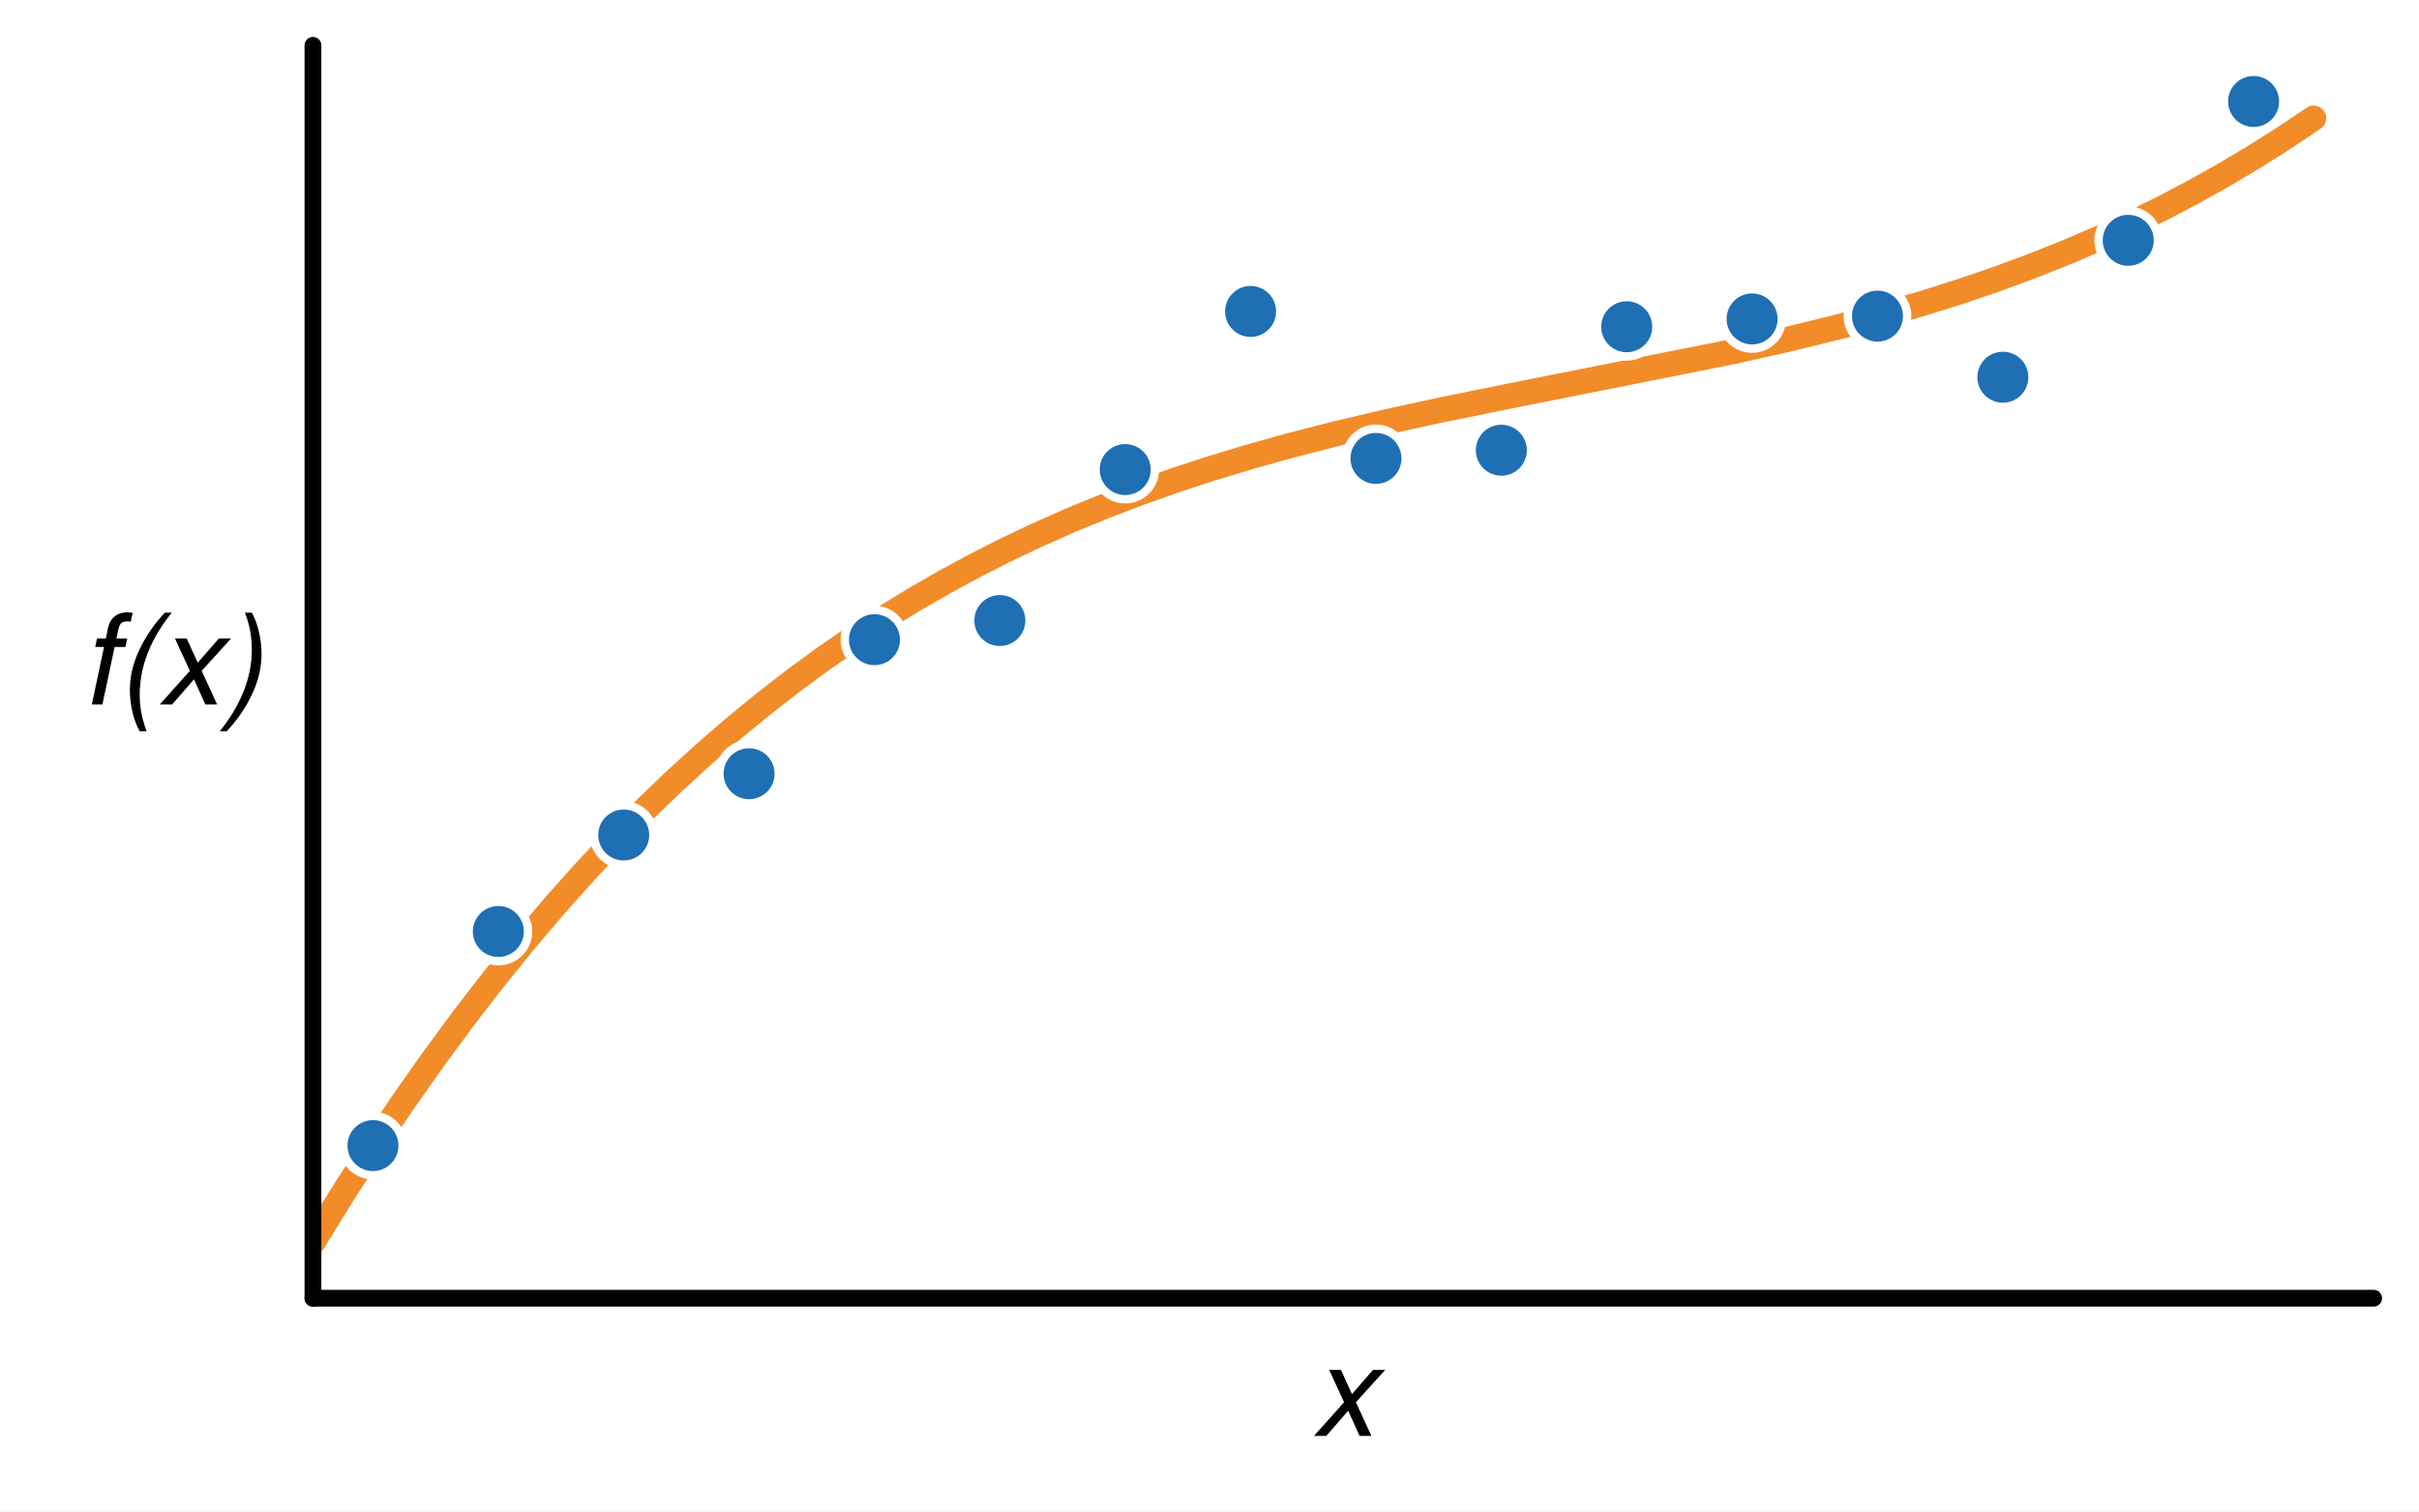
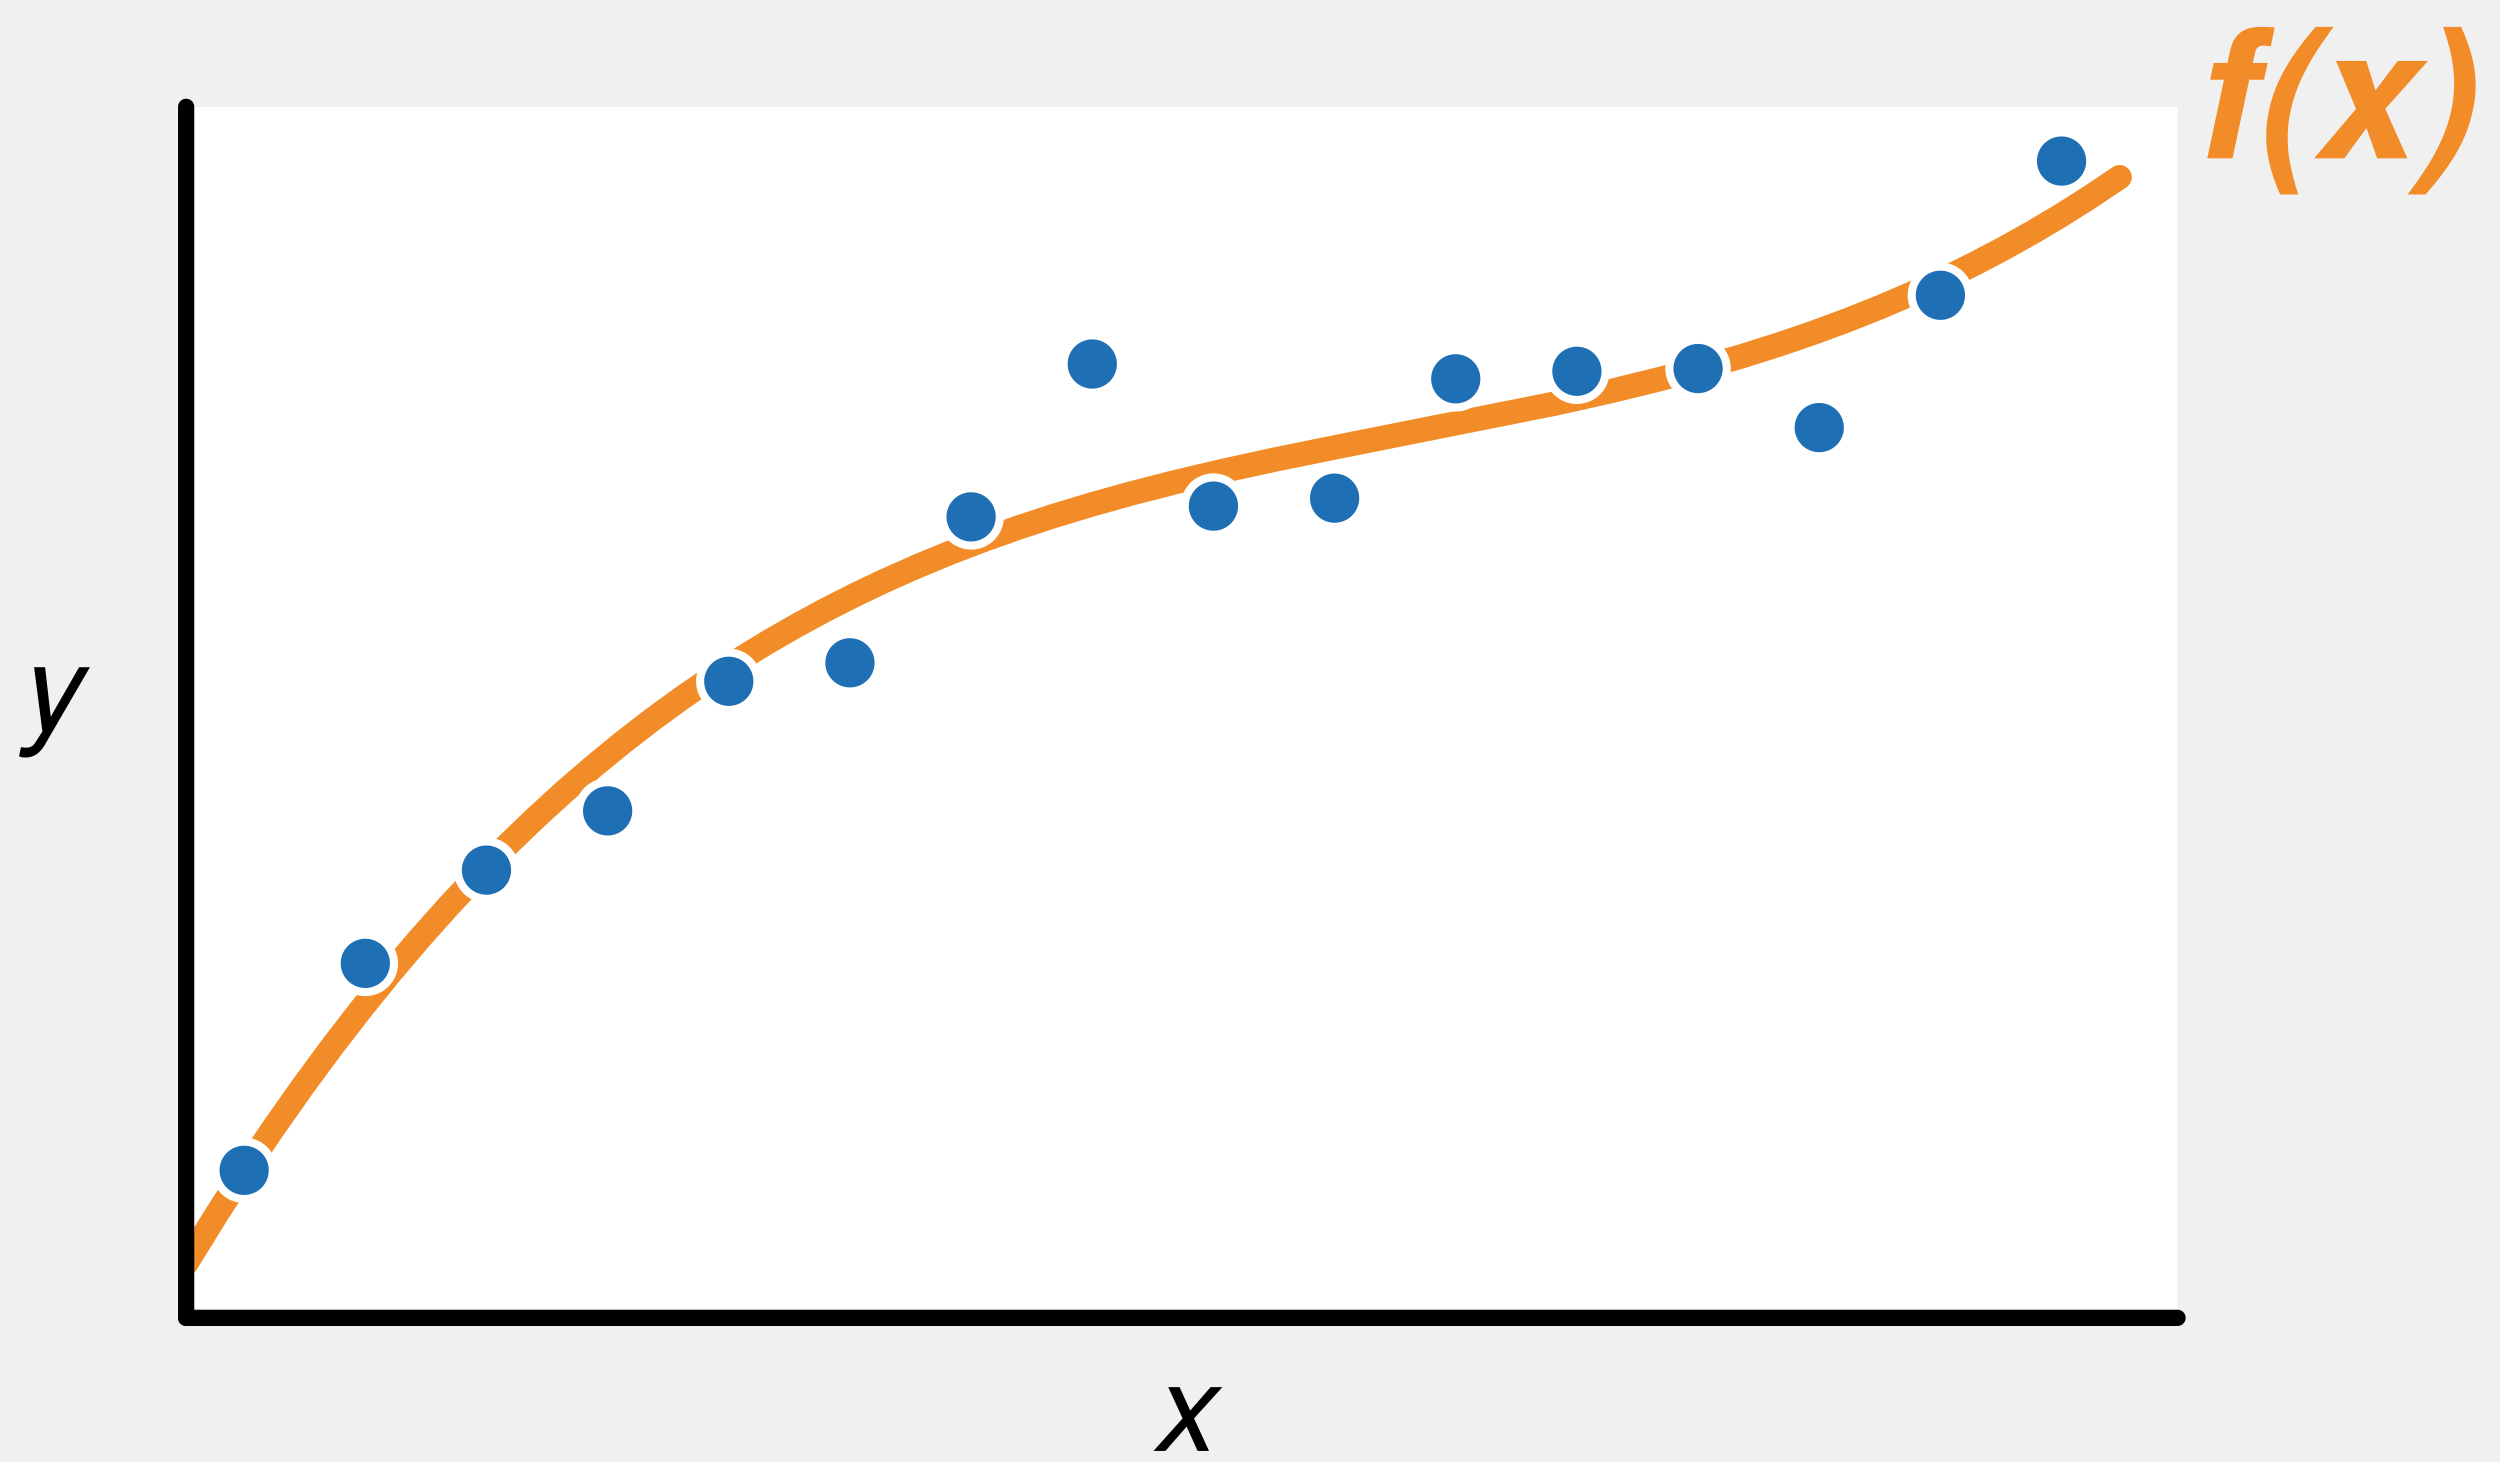
- <svg xmlns="http://www.w3.org/2000/svg" xmlns:xlink="http://www.w3.org/1999/xlink" width="576pt" height="360pt" viewBox="0 0 576 360" version="1.1">
-   <defs>
-     <style type="text/css">*{stroke-linejoin: round; stroke-linecap: butt}</style>
+ <svg xmlns="http://www.w3.org/2000/svg" xmlns:xlink="http://www.w3.org/1999/xlink" width="616pt" height="360pt" viewBox="0 0 616 360" version="1.1" id="svg20">
+   <defs id="defs1">
+     <style type="text/css" id="style1">*{stroke-linejoin: round; stroke-linecap: butt}</style>
  </defs>
-   <g id="figure_1">
-     <g id="patch_1">
-       <path d="M 0 360  L 576 360  L 576 0  L 0 0  z " style="fill: #ffffff" />
-     </g>
-     <g id="axes_1">
-       <g id="patch_2">
-         <path d="M 74.516 309.2  L 565.2 309.2  L 565.2 10.8  L 74.516 10.8  z " style="fill: #ffffff" />
-       </g>
-       <g id="matplotlib.axis_1">
-         <g id="text_1">
-           <text style="font-style: italic; font-size: 30px; font-family: Helvetica, Arial, sans-serif; text-anchor: middle" x="319.858" y="341.993" transform="rotate(-0 319.8581 341.993)">x</text>
-         </g>
-       </g>
-       <g id="matplotlib.axis_2">
-         <g id="text_2">
-           <text style="font-style: italic; font-size: 30px; font-family: Helvetica, Arial, sans-serif; text-anchor: end" x="62.516" y="167.794" transform="rotate(-0 62.51625 167.7941)">f(x)</text>
-         </g>
-       </g>
-       <g id="line2d_1">
-         <path d="M 74.516 295.833  L 81.68 284.232  L 88.844 273.118  L 96.008 262.479  L 103.171 252.303  L 110.335 242.577  L 117.499 233.29  L 124.663 224.431  L 131.827 215.987  L 138.99 207.946  L 146.154 200.297  L 153.318 193.027  L 160.482 186.125  L 167.646 179.579  L 174.809 173.377  L 181.973 167.508  L 189.137 161.958  L 196.301 156.717  L 203.464 151.773  L 210.628 147.113  L 217.792 142.727  L 224.956 138.601  L 232.12 134.724  L 239.283 131.085  L 246.447 127.67  L 254.805 123.956  L 263.163 120.514  L 271.52 117.324  L 279.878 114.369  L 288.236 111.628  L 297.788 108.736  L 307.339 106.072  L 318.085 103.312  L 330.025 100.495  L 343.158 97.634  L 359.874 94.243  L 412.408 83.788  L 425.542 80.841  L 437.482 77.921  L 448.227 75.049  L 457.779 72.27  L 467.331 69.248  L 475.688 66.382  L 484.046 63.29  L 492.404 59.952  L 500.762 56.351  L 507.926 53.039  L 515.089 49.508  L 522.253 45.745  L 529.417 41.739  L 536.581 37.477  L 543.744 32.948  L 550.908 28.14  L 550.908 28.14  " clip-path="url(#p930ea8f6bb)" style="fill: none; stroke: #f28c28; stroke-width: 6; stroke-linecap: round" />
-       </g>
-       <g id="patch_3">
-         <path d="M 74.516 309.2  L 74.516 10.8  " style="fill: none; stroke: #000000; stroke-width: 4; stroke-linejoin: miter; stroke-linecap: round" />
-       </g>
-       <g id="patch_4">
-         <path d="M 74.516 309.2  L 565.2 309.2  " style="fill: none; stroke: #000000; stroke-width: 4; stroke-linejoin: miter; stroke-linecap: round" />
-       </g>
-       <g id="PathCollection_1">
-         <defs>
-           <path id="m9017b05ff1" d="M 0 7.071  C 1.875 7.071 3.674 6.326 5 5  C 6.326 3.674 7.071 1.875 7.071 0  C 7.071 -1.875 6.326 -3.674 5 -5  C 3.674 -6.326 1.875 -7.071 0 -7.071  C -1.875 -7.071 -3.674 -6.326 -5 -5  C -6.326 -3.674 -7.071 -1.875 -7.071 0  C -7.071 1.875 -6.326 3.674 -5 5  C -3.674 6.326 -1.875 7.071 0 7.071  z " style="stroke: #ffffff; stroke-width: 2" />
-         </defs>
-         <g clip-path="url(#p930ea8f6bb)">
-           <use xlink:href="#m9017b05ff1" x="88.808" y="272.85" style="fill: #1f6fb4; stroke: #ffffff; stroke-width: 2" />
-           <use xlink:href="#m9017b05ff1" x="118.662" y="221.855" style="fill: #1f6fb4; stroke: #ffffff; stroke-width: 2" />
-           <use xlink:href="#m9017b05ff1" x="148.516" y="198.878" style="fill: #1f6fb4; stroke: #ffffff; stroke-width: 2" />
-           <use xlink:href="#m9017b05ff1" x="178.37" y="184.281" style="fill: #1f6fb4; stroke: #ffffff; stroke-width: 2" />
-           <use xlink:href="#m9017b05ff1" x="208.224" y="152.354" style="fill: #1f6fb4; stroke: #ffffff; stroke-width: 2" />
-           <use xlink:href="#m9017b05ff1" x="238.077" y="147.796" style="fill: #1f6fb4; stroke: #ffffff; stroke-width: 2" />
-           <use xlink:href="#m9017b05ff1" x="267.931" y="111.836" style="fill: #1f6fb4; stroke: #ffffff; stroke-width: 2" />
-           <use xlink:href="#m9017b05ff1" x="297.785" y="74.174" style="fill: #1f6fb4; stroke: #ffffff; stroke-width: 2" />
-           <use xlink:href="#m9017b05ff1" x="327.639" y="109.186" style="fill: #1f6fb4; stroke: #ffffff; stroke-width: 2" />
-           <use xlink:href="#m9017b05ff1" x="357.493" y="107.23" style="fill: #1f6fb4; stroke: #ffffff; stroke-width: 2" />
-           <use xlink:href="#m9017b05ff1" x="387.347" y="77.824" style="fill: #1f6fb4; stroke: #ffffff; stroke-width: 2" />
-           <use xlink:href="#m9017b05ff1" x="417.201" y="75.964" style="fill: #1f6fb4; stroke: #ffffff; stroke-width: 2" />
-           <use xlink:href="#m9017b05ff1" x="447.055" y="75.291" style="fill: #1f6fb4; stroke: #ffffff; stroke-width: 2" />
-           <use xlink:href="#m9017b05ff1" x="476.909" y="89.841" style="fill: #1f6fb4; stroke: #ffffff; stroke-width: 2" />
-           <use xlink:href="#m9017b05ff1" x="506.763" y="57.235" style="fill: #1f6fb4; stroke: #ffffff; stroke-width: 2" />
-           <use xlink:href="#m9017b05ff1" x="536.616" y="24.167" style="fill: #1f6fb4; stroke: #ffffff; stroke-width: 2" />
-         </g>
-       </g>
+   <g id="patch_2" transform="translate(-28.64902,15.51822)">
+     <path d="M 74.516,309.2 H 565.2 V 10.8 H 74.516 Z" style="fill:#ffffff" id="path2" />
+   </g>
+   <g id="matplotlib.axis_1" transform="translate(-28.64902,15.51822)">
+     <g id="text_1">
+       <text style="font-style:italic;font-size:30px;font-family:Helvetica, Arial, sans-serif;text-anchor:middle" x="319.858" y="341.993" id="text2">x</text>
    </g>
  </g>
-   <defs>
+   <g id="matplotlib.axis_2" transform="translate(-28.64902,15.51822)">
+     <text style="font-style:italic;font-size:30px;font-family:Helvetica, Arial, sans-serif;text-anchor:end" x="48.101" y="164.599" id="text22">y</text>
+   </g>
+   <g id="line2d_1" transform="translate(-28.64902,15.51822)">
+     <path d="m 74.516,295.833 7.164,-11.6 7.164,-11.114 7.164,-10.639 7.164,-10.176 7.164,-9.726 7.164,-9.287 7.164,-8.859 7.164,-8.444 7.164,-8.041 7.164,-7.649 7.164,-7.27 7.164,-6.902 7.164,-6.546 7.164,-6.202 7.164,-5.87 7.164,-5.549 7.164,-5.241 7.164,-4.944 7.164,-4.66 7.164,-4.387 7.164,-4.126 7.164,-3.877 7.164,-3.64 7.164,-3.414 8.358,-3.714 8.358,-3.442 8.358,-3.19 8.358,-2.956 8.358,-2.74 9.552,-2.892 9.552,-2.664 10.746,-2.759 11.94,-2.817 13.134,-2.861 16.716,-3.392 52.534,-10.454 13.134,-2.947 11.94,-2.92 10.746,-2.871 9.552,-2.779 9.552,-3.022 8.358,-2.866 8.358,-3.092 8.358,-3.337 8.358,-3.602 7.164,-3.312 7.164,-3.531 7.164,-3.763 7.164,-4.006 7.164,-4.262 7.164,-4.529 7.164,-4.808 v 0" clip-path="url(#p930ea8f6bb)" style="fill:none;stroke:#f28c28;stroke-width:6;stroke-linecap:round" id="path3" />
+   </g>
+   <g id="patch_3" transform="translate(-28.64902,15.51822)">
+     <path d="M 74.516,309.2 V 10.8" style="fill:none;stroke:#000000;stroke-width:4;stroke-linecap:round;stroke-linejoin:miter" id="path4" />
+   </g>
+   <g id="patch_4" transform="translate(-28.64902,15.51822)">
+     <path d="M 74.516,309.2 H 565.2" style="fill:none;stroke:#000000;stroke-width:4;stroke-linecap:round;stroke-linejoin:miter" id="path5" />
+   </g>
+   <g id="PathCollection_1" transform="translate(-28.64902,15.51822)">
+     <defs id="defs5">
+       <path id="m9017b05ff1" d="M 0,7.071 C 1.875,7.071 3.674,6.326 5,5 6.326,3.674 7.071,1.875 7.071,0 7.071,-1.875 6.326,-3.674 5,-5 3.674,-6.326 1.875,-7.071 0,-7.071 c -1.875,0 -3.674,0.745 -5,2.071 -1.326,1.326 -2.071,3.125 -2.071,5 0,1.875 0.745,3.674 2.071,5 1.326,1.326 3.125,2.071 5,2.071 z" style="stroke:#ffffff;stroke-width:2" />
+     </defs>
+     <g clip-path="url(#p930ea8f6bb)" id="g20">
+       <use xlink:href="#m9017b05ff1" x="88.808" y="272.85" style="fill:#1f6fb4;stroke:#ffffff;stroke-width:2" id="use5" />
+       <use xlink:href="#m9017b05ff1" x="118.662" y="221.855" style="fill:#1f6fb4;stroke:#ffffff;stroke-width:2" id="use6" />
+       <use xlink:href="#m9017b05ff1" x="148.516" y="198.878" style="fill:#1f6fb4;stroke:#ffffff;stroke-width:2" id="use7" />
+       <use xlink:href="#m9017b05ff1" x="178.37" y="184.281" style="fill:#1f6fb4;stroke:#ffffff;stroke-width:2" id="use8" />
+       <use xlink:href="#m9017b05ff1" x="208.224" y="152.354" style="fill:#1f6fb4;stroke:#ffffff;stroke-width:2" id="use9" />
+       <use xlink:href="#m9017b05ff1" x="238.077" y="147.796" style="fill:#1f6fb4;stroke:#ffffff;stroke-width:2" id="use10" />
+       <use xlink:href="#m9017b05ff1" x="267.931" y="111.836" style="fill:#1f6fb4;stroke:#ffffff;stroke-width:2" id="use11" />
+       <use xlink:href="#m9017b05ff1" x="297.785" y="74.174" style="fill:#1f6fb4;stroke:#ffffff;stroke-width:2" id="use12" />
+       <use xlink:href="#m9017b05ff1" x="327.639" y="109.186" style="fill:#1f6fb4;stroke:#ffffff;stroke-width:2" id="use13" />
+       <use xlink:href="#m9017b05ff1" x="357.493" y="107.23" style="fill:#1f6fb4;stroke:#ffffff;stroke-width:2" id="use14" />
+       <use xlink:href="#m9017b05ff1" x="387.347" y="77.824" style="fill:#1f6fb4;stroke:#ffffff;stroke-width:2" id="use15" />
+       <use xlink:href="#m9017b05ff1" x="417.201" y="75.964" style="fill:#1f6fb4;stroke:#ffffff;stroke-width:2" id="use16" />
+       <use xlink:href="#m9017b05ff1" x="447.055" y="75.291" style="fill:#1f6fb4;stroke:#ffffff;stroke-width:2" id="use17" />
+       <use xlink:href="#m9017b05ff1" x="476.909" y="89.841" style="fill:#1f6fb4;stroke:#ffffff;stroke-width:2" id="use18" />
+       <use xlink:href="#m9017b05ff1" x="506.763" y="57.235" style="fill:#1f6fb4;stroke:#ffffff;stroke-width:2" id="use19" />
+       <use xlink:href="#m9017b05ff1" x="536.616" y="24.167" style="fill:#1f6fb4;stroke:#ffffff;stroke-width:2" id="use20" />
+     </g>
+   </g>
+   <defs id="defs20">
    <clipPath id="p930ea8f6bb">
-       <rect x="74.516" y="10.8" width="490.684" height="298.4" />
+       <rect x="74.516" y="10.8" width="490.684" height="298.4" id="rect20" />
    </clipPath>
  </defs>
+   <g id="g22" transform="matrix(1.481334,0,0,1.481334,135.5241,85.48027)">
+     <g id="g21">
+       <text xml:space="preserve" style="font-size:30px;font-family:'Nimbus Sans';-inkscape-font-specification:'Nimbus Sans';fill:#f28c28;fill-opacity:1;stroke-width:1.417" x="272.957" y="-31.363" id="text23">
+         <tspan id="tspan22" style="font-style:italic;font-variant:normal;font-weight:bold;font-stretch:normal;font-size:30px;font-family:Helvetica, Arial, sans-serif;-inkscape-font-specification:'Helvetica, Arial, sans-serif Italic';fill:#f28c28;fill-opacity:1;stroke-width:1.417" x="272.957" y="-31.363">f(x)</tspan>
+       </text>
+     </g>
+   </g>
</svg>
